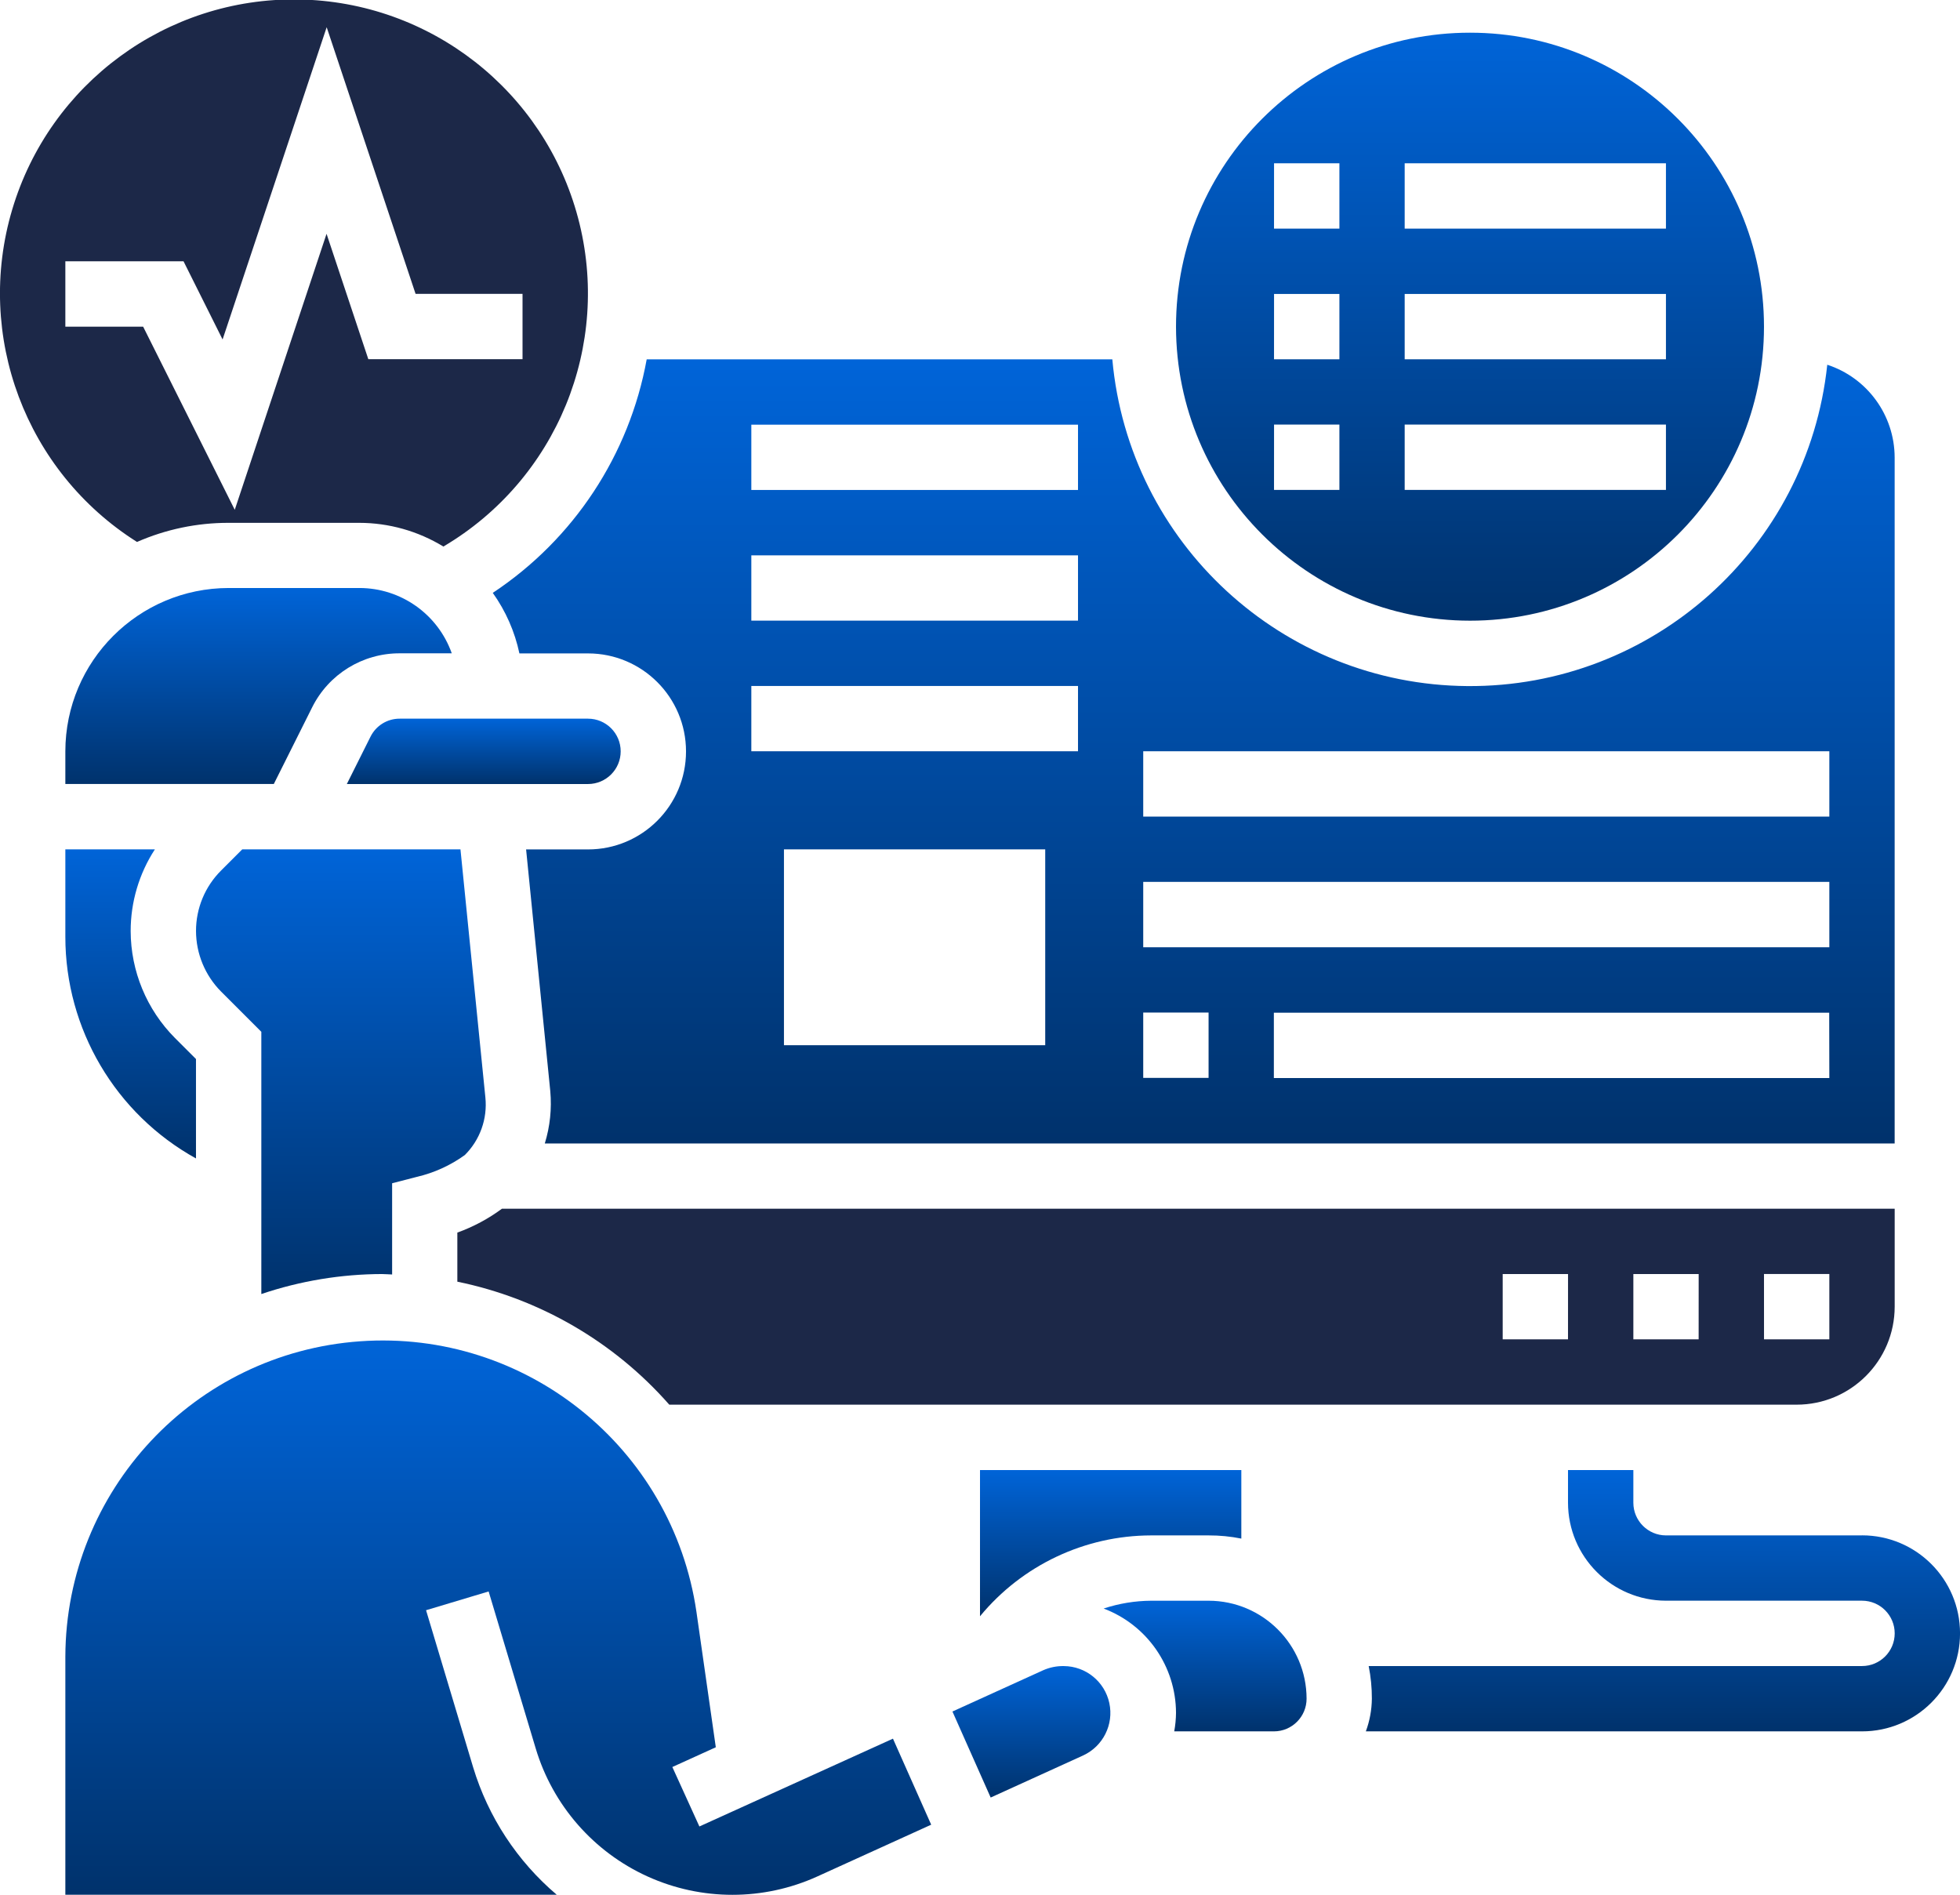
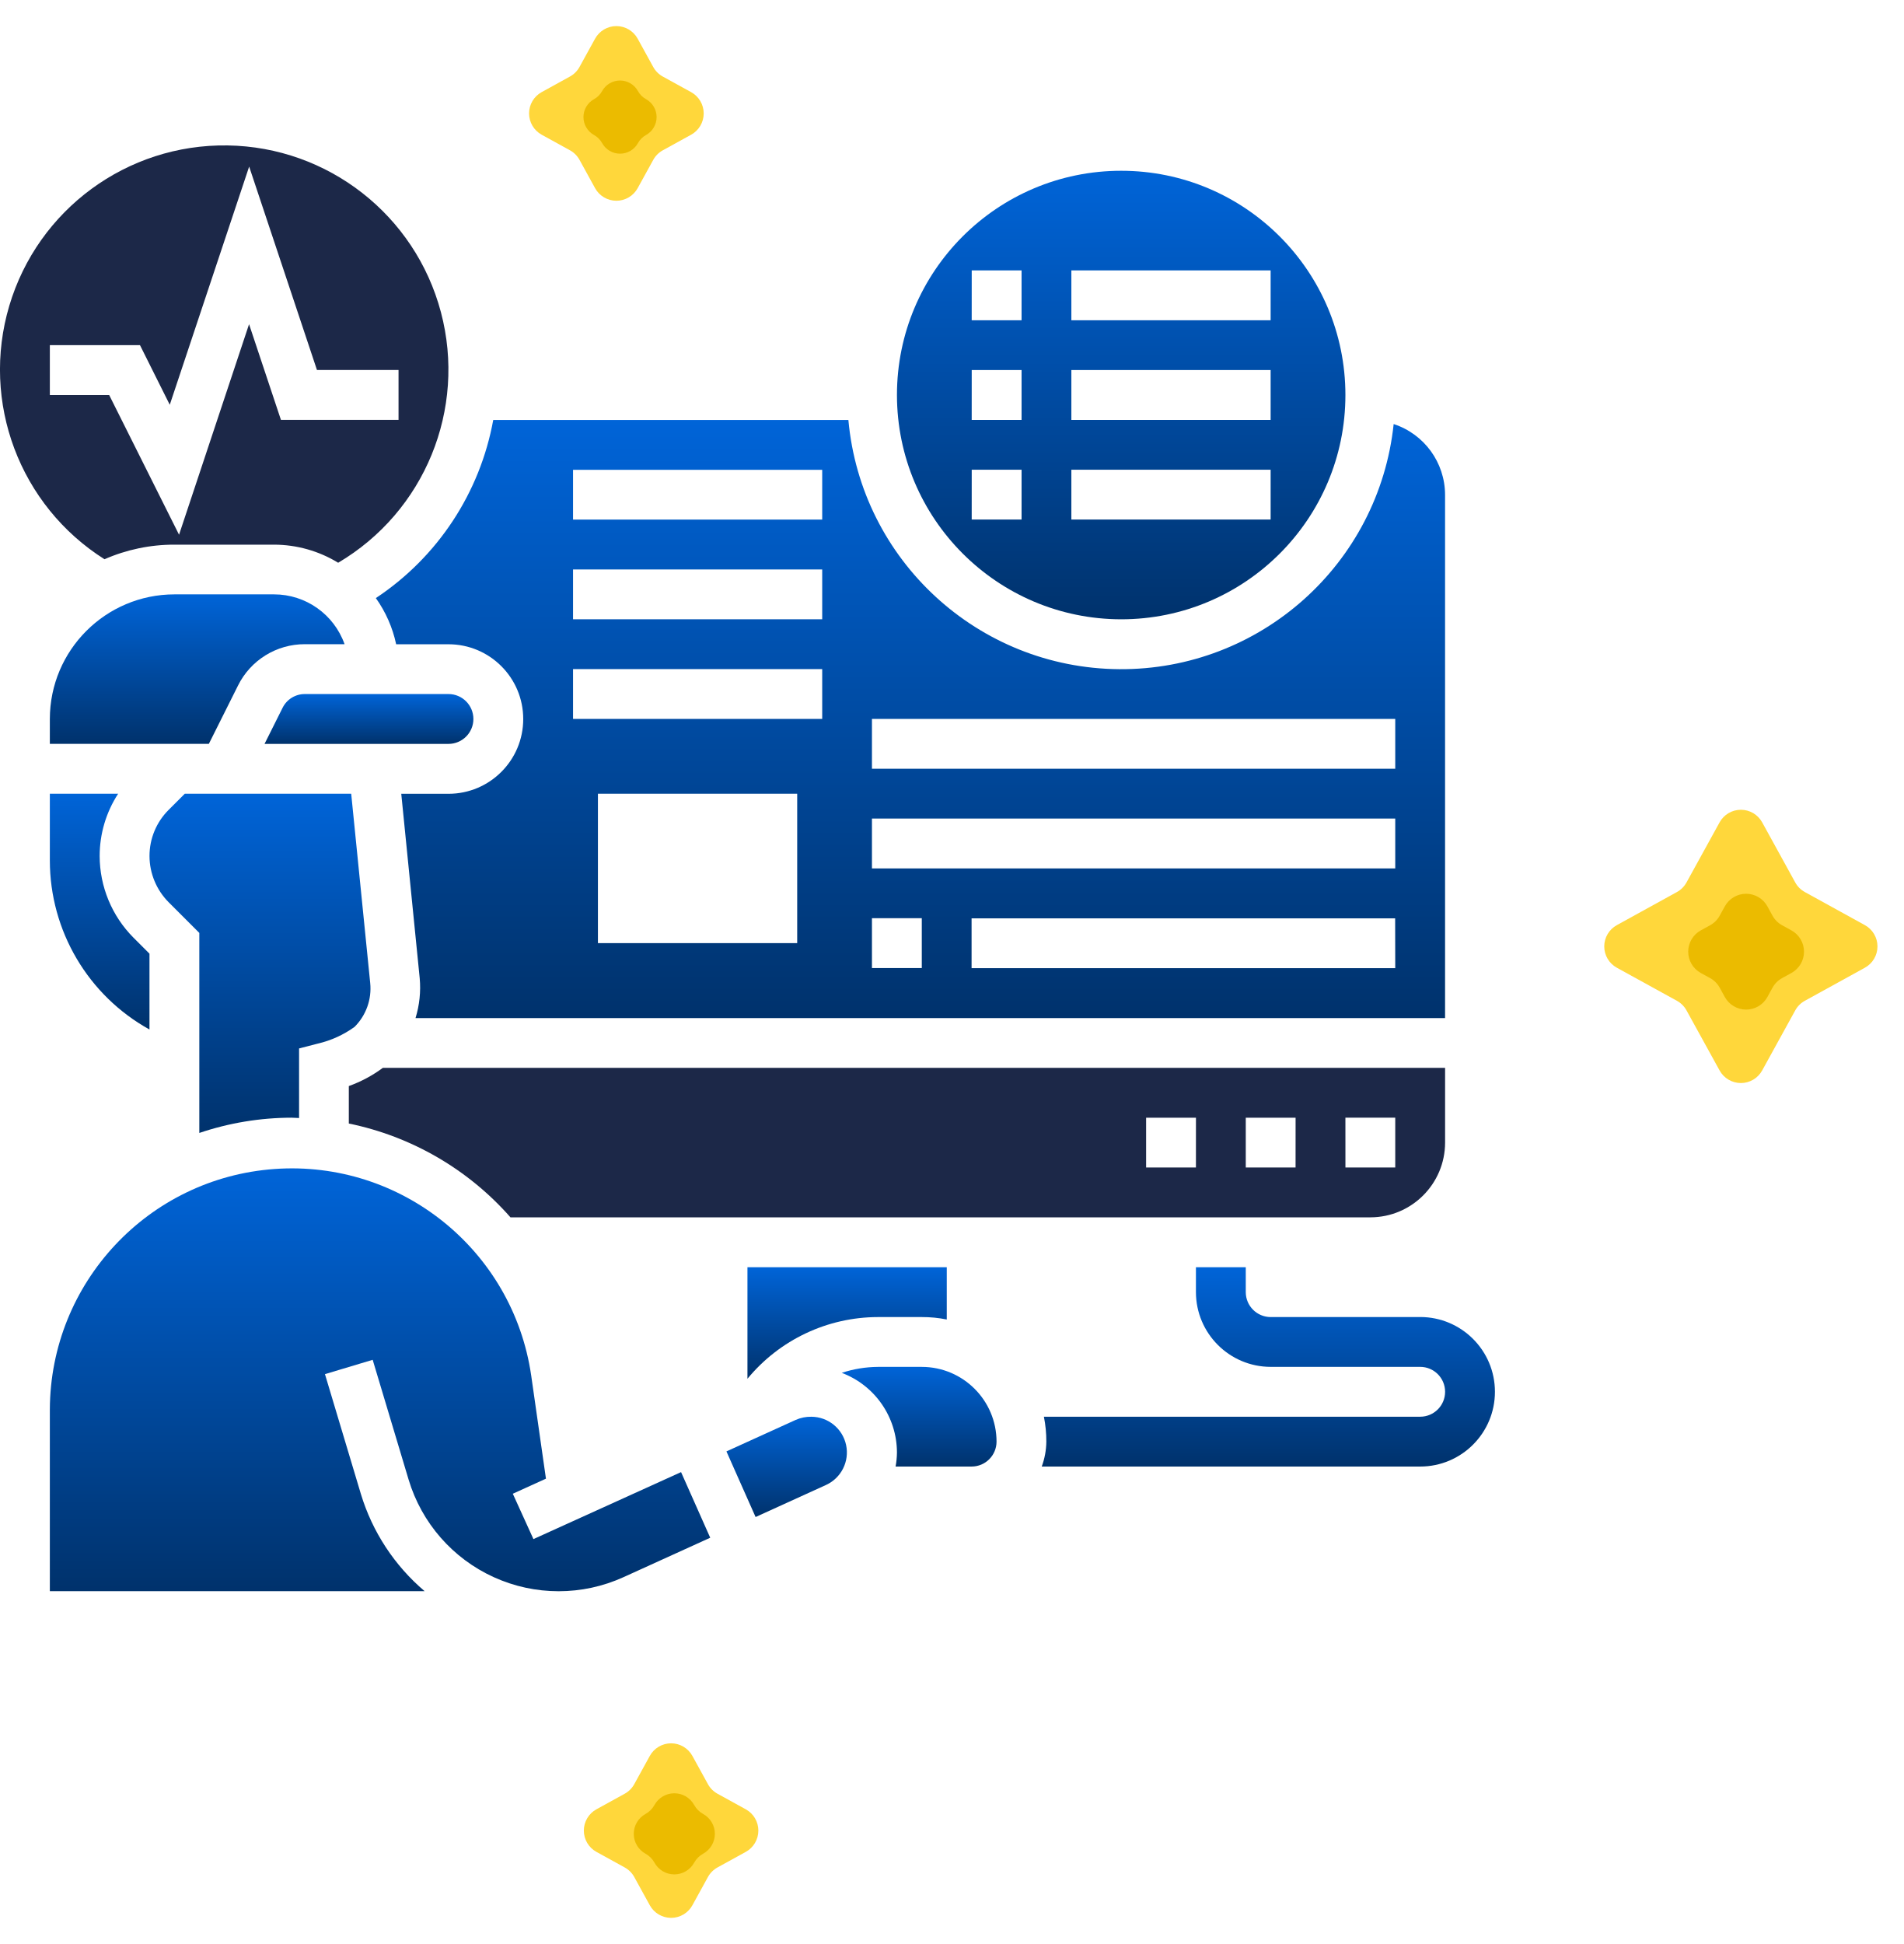
- <svg xmlns="http://www.w3.org/2000/svg" width="61.516" height="59.466" viewBox="0 0 61.516 59.466">
+ <svg xmlns="http://www.w3.org/2000/svg" width="78.335" height="79.982" viewBox="0 0 78.335 79.982">
  <defs>
    <linearGradient id="linear-gradient" x1="0.5" x2="0.5" y2="1" gradientUnits="objectBoundingBox">
      <stop offset="0" stop-color="#0064d8" />
      <stop offset="1" stop-color="#00326c" />
    </linearGradient>
  </defs>
-   <g id="control" transform="translate(-3 -3)">
-     <path id="Path_28558" data-name="Path 28558" d="M60.384,50.051H54.232a1.026,1.026,0,0,1-1.025-1.025V48H51.156v1.025A3.08,3.08,0,0,0,54.232,52.1h6.152a1.025,1.025,0,0,1,0,2.051H44.9a5.121,5.121,0,0,1,.1,1.025,3.041,3.041,0,0,1-.189,1.025H60.384a3.076,3.076,0,1,0,0-6.152Z" transform="translate(1.057 1.137)" fill="url(#linear-gradient)" />
-     <path id="Path_28559" data-name="Path 28559" d="M40.081,52H38.273a4.855,4.855,0,0,0-1.489.245,3.51,3.51,0,0,1,2.272,3.275A3.4,3.4,0,0,1,39,56.1h3.129a1.026,1.026,0,0,0,1.025-1.025A3.079,3.079,0,0,0,40.081,52Z" transform="translate(0.854 1.238)" fill="url(#linear-gradient)" />
-     <path id="Path_28560" data-name="Path 28560" d="M62.112,43.076V40H18.4a5.461,5.461,0,0,1-1.4.749V42.29a12.09,12.09,0,0,1,6.652,3.86H59.036A3.078,3.078,0,0,0,62.112,43.076ZM51.859,44.1H49.809V42.051h2.051Zm4.1,0H53.91V42.051H55.96Zm2.051-2.051h2.051V44.1H58.011Z" transform="translate(0.354 0.935)" fill="#1c2848" />
-     <path id="Path_28561" data-name="Path 28561" d="M12.744,24.749a3.06,3.06,0,0,1,2.752-1.7h1.632a3.079,3.079,0,0,0-2.9-2.05h-4.1A5.132,5.132,0,0,0,5,26.126v1.024h6.543Z" transform="translate(0.051 0.455)" fill="url(#linear-gradient)" />
-     <path id="Path_28562" data-name="Path 28562" d="M38.368,50.051h1.809a5.122,5.122,0,0,1,1.025.1V48H33v4.589A6.973,6.973,0,0,1,38.368,50.051Z" transform="translate(0.758 1.137)" fill="url(#linear-gradient)" />
-     <path id="Path_28563" data-name="Path 28563" d="M24.9,59.287l-.849-1.866,1.364-.62-.608-4.252A9.956,9.956,0,0,0,5,53.956V61.43H20.423a8.468,8.468,0,0,1-2.624-4L16.321,52.5l1.964-.589,1.478,4.928a6.446,6.446,0,0,0,8.84,4.016l3.572-1.624-1.2-2.7Z" transform="translate(0.051 1.036)" fill="url(#linear-gradient)" />
-     <path id="Path_28564" data-name="Path 28564" d="M35.652,54a1.529,1.529,0,0,0-.648.131l-2.848,1.295,1.2,2.7,2.9-1.32A1.47,1.47,0,0,0,35.652,54Z" transform="translate(0.737 1.289)" fill="url(#linear-gradient)" />
-     <path id="Path_28565" data-name="Path 28565" d="M5,29v2.744A7.953,7.953,0,0,0,9.1,38.7v-3.12l-.662-.662a4.775,4.775,0,0,1-1.388-3.352A4.7,4.7,0,0,1,7.81,29Z" transform="translate(0.051 0.657)" fill="url(#linear-gradient)" />
-     <path id="Path_28566" data-name="Path 28566" d="M18.085,21.329a5.083,5.083,0,0,1,.836,1.9h2.153a3.076,3.076,0,1,1,0,6.152H19.131l.759,7.586a4.272,4.272,0,0,1-.172,1.642H62.084V17.076a3.069,3.069,0,0,0-2.115-2.907A11.274,11.274,0,0,1,37.53,14H22.916a11.191,11.191,0,0,1-4.831,7.329ZM60.034,36.556H42.6V34.505h17.43ZM38.5,26.3H60.034v2.051H38.5Zm0,4.1H60.034v2.051H38.5Zm0,4.1h2.051v2.051H38.5Zm-3.076,1.025h-8.2V29.379h8.2ZM26.2,16.051H36.453V18.1H26.2Zm0,4.1H36.453V22.2H26.2Zm0,4.1H36.453V26.3H26.2Z" transform="translate(0.381 0.278)" fill="url(#linear-gradient)" />
-     <path id="Path_28567" data-name="Path 28567" d="M7.3,20.009a7.132,7.132,0,0,1,2.874-.6h4.1a5.078,5.078,0,0,1,2.642.744A9.226,9.226,0,1,0,7.3,20.009ZM5.051,11.2H8.76l1.226,2.454,3.267-9.8,2.79,8.368H19.4v2.051h-4.84l-1.311-3.935L10.368,19,7.493,13.253H5.051Z" fill="#1c2848" />
-     <path id="Path_28568" data-name="Path 28568" d="M48.227,22.455A9.227,9.227,0,1,0,39,13.227,9.238,9.238,0,0,0,48.227,22.455ZM46.177,8.1h8.2v2.051h-8.2Zm0,4.1h8.2v2.051h-8.2Zm0,4.1h8.2v2.051h-8.2Zm-4.1-8.2h2.051v2.051H42.076Zm0,4.1h2.051v2.051H42.076Zm0,4.1h2.051v2.051H42.076Z" transform="translate(0.91 0.025)" fill="url(#linear-gradient)" />
-     <path id="Path_28569" data-name="Path 28569" d="M14.855,42.329c.1,0,.2.011.3.013V39.479l.774-.2a4.205,4.205,0,0,0,1.508-.686,2.229,2.229,0,0,0,.645-1.807L17.3,29H10.451l-.663.663A2.673,2.673,0,0,0,9,31.563a2.707,2.707,0,0,0,.787,1.9l1.263,1.263v8.23a11.928,11.928,0,0,1,3.8-.628Z" transform="translate(0.152 0.657)" fill="url(#linear-gradient)" />
-     <path id="Path_28570" data-name="Path 28570" d="M14.36,25.566l-.742,1.484h7.569a1.025,1.025,0,0,0,0-2.051h-5.91A1.018,1.018,0,0,0,14.36,25.566Z" transform="translate(0.268 0.556)" fill="url(#linear-gradient)" />
+   <g id="control" transform="translate(-1286 -3501)">
+     <g id="control-2" data-name="control" transform="translate(1283 3504)">
+       <path id="Path_28558" data-name="Path 28558" d="M60.384,50.051H54.232a1.026,1.026,0,0,1-1.025-1.025V48H51.156v1.025A3.08,3.08,0,0,0,54.232,52.1h6.152a1.025,1.025,0,0,1,0,2.051H44.9a5.121,5.121,0,0,1,.1,1.025,3.041,3.041,0,0,1-.189,1.025H60.384a3.076,3.076,0,1,0,0-6.152Z" transform="translate(1.057 1.137)" fill="url(#linear-gradient)" />
+       <path id="Path_28559" data-name="Path 28559" d="M40.081,52H38.273a4.855,4.855,0,0,0-1.489.245,3.51,3.51,0,0,1,2.272,3.275A3.4,3.4,0,0,1,39,56.1h3.129a1.026,1.026,0,0,0,1.025-1.025A3.079,3.079,0,0,0,40.081,52Z" transform="translate(0.854 1.238)" fill="url(#linear-gradient)" />
+       <path id="Path_28560" data-name="Path 28560" d="M62.112,43.076V40H18.4a5.461,5.461,0,0,1-1.4.749V42.29a12.09,12.09,0,0,1,6.652,3.86H59.036A3.078,3.078,0,0,0,62.112,43.076ZM51.859,44.1H49.809V42.051h2.051Zm4.1,0H53.91V42.051H55.96Zm2.051-2.051h2.051V44.1H58.011Z" transform="translate(0.354 0.935)" fill="#1c2848" />
+       <path id="Path_28561" data-name="Path 28561" d="M12.744,24.749a3.06,3.06,0,0,1,2.752-1.7h1.632a3.079,3.079,0,0,0-2.9-2.05h-4.1A5.132,5.132,0,0,0,5,26.126v1.024h6.543Z" transform="translate(0.051 0.455)" fill="url(#linear-gradient)" />
+       <path id="Path_28562" data-name="Path 28562" d="M38.368,50.051h1.809a5.122,5.122,0,0,1,1.025.1V48H33v4.589A6.973,6.973,0,0,1,38.368,50.051Z" transform="translate(0.758 1.137)" fill="url(#linear-gradient)" />
+       <path id="Path_28563" data-name="Path 28563" d="M24.9,59.287l-.849-1.866,1.364-.62-.608-4.252A9.956,9.956,0,0,0,5,53.956V61.43H20.423a8.468,8.468,0,0,1-2.624-4L16.321,52.5l1.964-.589,1.478,4.928a6.446,6.446,0,0,0,8.84,4.016l3.572-1.624-1.2-2.7Z" transform="translate(0.051 1.036)" fill="url(#linear-gradient)" />
+       <path id="Path_28564" data-name="Path 28564" d="M35.652,54a1.529,1.529,0,0,0-.648.131l-2.848,1.295,1.2,2.7,2.9-1.32A1.47,1.47,0,0,0,35.652,54Z" transform="translate(0.737 1.289)" fill="url(#linear-gradient)" />
+       <path id="Path_28565" data-name="Path 28565" d="M5,29v2.744A7.953,7.953,0,0,0,9.1,38.7v-3.12l-.662-.662a4.775,4.775,0,0,1-1.388-3.352A4.7,4.7,0,0,1,7.81,29Z" transform="translate(0.051 0.657)" fill="url(#linear-gradient)" />
+       <path id="Path_28566" data-name="Path 28566" d="M18.085,21.329a5.083,5.083,0,0,1,.836,1.9h2.153a3.076,3.076,0,1,1,0,6.152H19.131l.759,7.586a4.272,4.272,0,0,1-.172,1.642H62.084V17.076a3.069,3.069,0,0,0-2.115-2.907A11.274,11.274,0,0,1,37.53,14H22.916a11.191,11.191,0,0,1-4.831,7.329ZM60.034,36.556H42.6V34.505h17.43ZM38.5,26.3H60.034v2.051H38.5Zm0,4.1H60.034v2.051H38.5Zm0,4.1h2.051v2.051H38.5Zm-3.076,1.025h-8.2V29.379h8.2ZM26.2,16.051H36.453V18.1H26.2Zm0,4.1H36.453V22.2H26.2Zm0,4.1H36.453V26.3H26.2Z" transform="translate(0.381 0.278)" fill="url(#linear-gradient)" />
+       <path id="Path_28567" data-name="Path 28567" d="M7.3,20.009a7.132,7.132,0,0,1,2.874-.6h4.1a5.078,5.078,0,0,1,2.642.744A9.226,9.226,0,1,0,7.3,20.009ZM5.051,11.2H8.76l1.226,2.454,3.267-9.8,2.79,8.368H19.4v2.051h-4.84l-1.311-3.935L10.368,19,7.493,13.253H5.051Z" fill="#1c2848" />
+       <path id="Path_28568" data-name="Path 28568" d="M48.227,22.455A9.227,9.227,0,1,0,39,13.227,9.238,9.238,0,0,0,48.227,22.455ZM46.177,8.1h8.2v2.051h-8.2Zm0,4.1h8.2v2.051h-8.2Zm0,4.1h8.2v2.051h-8.2Zm-4.1-8.2h2.051v2.051H42.076Zm0,4.1h2.051v2.051H42.076Zm0,4.1h2.051v2.051H42.076Z" transform="translate(0.91 0.025)" fill="url(#linear-gradient)" />
+       <path id="Path_28569" data-name="Path 28569" d="M14.855,42.329c.1,0,.2.011.3.013V39.479l.774-.2a4.205,4.205,0,0,0,1.508-.686,2.229,2.229,0,0,0,.645-1.807L17.3,29H10.451l-.663.663A2.673,2.673,0,0,0,9,31.563a2.707,2.707,0,0,0,.787,1.9l1.263,1.263v8.23a11.928,11.928,0,0,1,3.8-.628Z" transform="translate(0.152 0.657)" fill="url(#linear-gradient)" />
+       <path id="Path_28570" data-name="Path 28570" d="M14.36,25.566l-.742,1.484h7.569a1.025,1.025,0,0,0,0-2.051h-5.91A1.018,1.018,0,0,0,14.36,25.566Z" transform="translate(0.268 0.556)" fill="url(#linear-gradient)" />
+     </g>
+     <g id="Group_7598" data-name="Group 7598" transform="translate(957 3131.334)">
+       <g id="Group_80" data-name="Group 80" transform="translate(393.941 401.908)">
+         <path id="Polygon_1" data-name="Polygon 1" d="M5.821,1.592a1,1,0,0,1,1.752,0L8.934,4.065a1,1,0,0,0,.394.394L11.8,5.821a1,1,0,0,1,0,1.752L9.328,8.934a1,1,0,0,0-.394.394L7.573,11.8a1,1,0,0,1-1.752,0L4.459,9.328a1,1,0,0,0-.394-.394L1.592,7.573a1,1,0,0,1,0-1.752L4.065,4.459a1,1,0,0,0,.394-.394Z" fill="#ffd73b" />
+         <path id="Polygon_2" data-name="Polygon 2" d="M2.58,1.592a1,1,0,0,1,1.752,0l.211.384a1,1,0,0,0,.394.394l.384.211a1,1,0,0,1,0,1.752l-.384.211a1,1,0,0,0-.394.394l-.211.384a1,1,0,0,1-1.752,0l-.211-.384a1,1,0,0,0-.394-.394l-.384-.211a1,1,0,0,1,0-1.752l.384-.211a1,1,0,0,0,.394-.394Z" transform="translate(3.456 3.456)" fill="#ebbb00" />
+       </g>
+       <g id="Group_81" data-name="Group 81" transform="translate(351.951 440.317)">
+         <path id="Polygon_1-2" data-name="Polygon 1" d="M3.789,1.592a1,1,0,0,1,1.752,0l.64,1.163a1,1,0,0,0,.394.394l1.163.64a1,1,0,0,1,0,1.752l-1.163.64a1,1,0,0,0-.394.394l-.64,1.163a1,1,0,0,1-1.752,0l-.64-1.163a1,1,0,0,0-.394-.394l-1.163-.64a1,1,0,0,1,0-1.752l1.163-.64a1,1,0,0,0,.394-.394Z" transform="translate(0)" fill="#ffd73b" />
+         <path id="Polygon_2-2" data-name="Polygon 2" d="M1.853,1.486a.933.933,0,0,1,1.635,0h0a.933.933,0,0,0,.368.368h0a.933.933,0,0,1,0,1.635h0a.933.933,0,0,0-.368.368h0a.933.933,0,0,1-1.635,0h0a.933.933,0,0,0-.368-.368h0a.933.933,0,0,1,0-1.635h0a.933.933,0,0,0,.368-.368Z" transform="translate(2.127 2.127)" fill="#ebbb00" />
+       </g>
+       <g id="Group_82" data-name="Group 82" transform="translate(349.697 369.665)">
+         <path id="Polygon_1-3" data-name="Polygon 1" d="M3.791,1.592a1,1,0,0,1,1.752,0l.641,1.165a1,1,0,0,0,.394.394l1.165.641a1,1,0,0,1,0,1.752l-1.165.641a1,1,0,0,0-.394.394L5.543,7.743a1,1,0,0,1-1.752,0L3.15,6.578a1,1,0,0,0-.394-.394L1.592,5.543a1,1,0,0,1,0-1.752L2.756,3.15a1,1,0,0,0,.394-.394Z" transform="translate(0 0)" fill="#ffd73b" />
+         <path id="Polygon_2-3" data-name="Polygon 2" d="M1.671,1.34a.842.842,0,0,1,1.475,0h0a.842.842,0,0,0,.332.332h0a.842.842,0,0,1,0,1.475h0a.842.842,0,0,0-.332.332h0a.842.842,0,0,1-1.475,0h0a.842.842,0,0,0-.332-.332h0a.842.842,0,0,1,0-1.475h0a.842.842,0,0,0,.332-.332Z" transform="translate(2.409 2.409)" fill="#ebbb00" />
+       </g>
+     </g>
  </g>
</svg>
